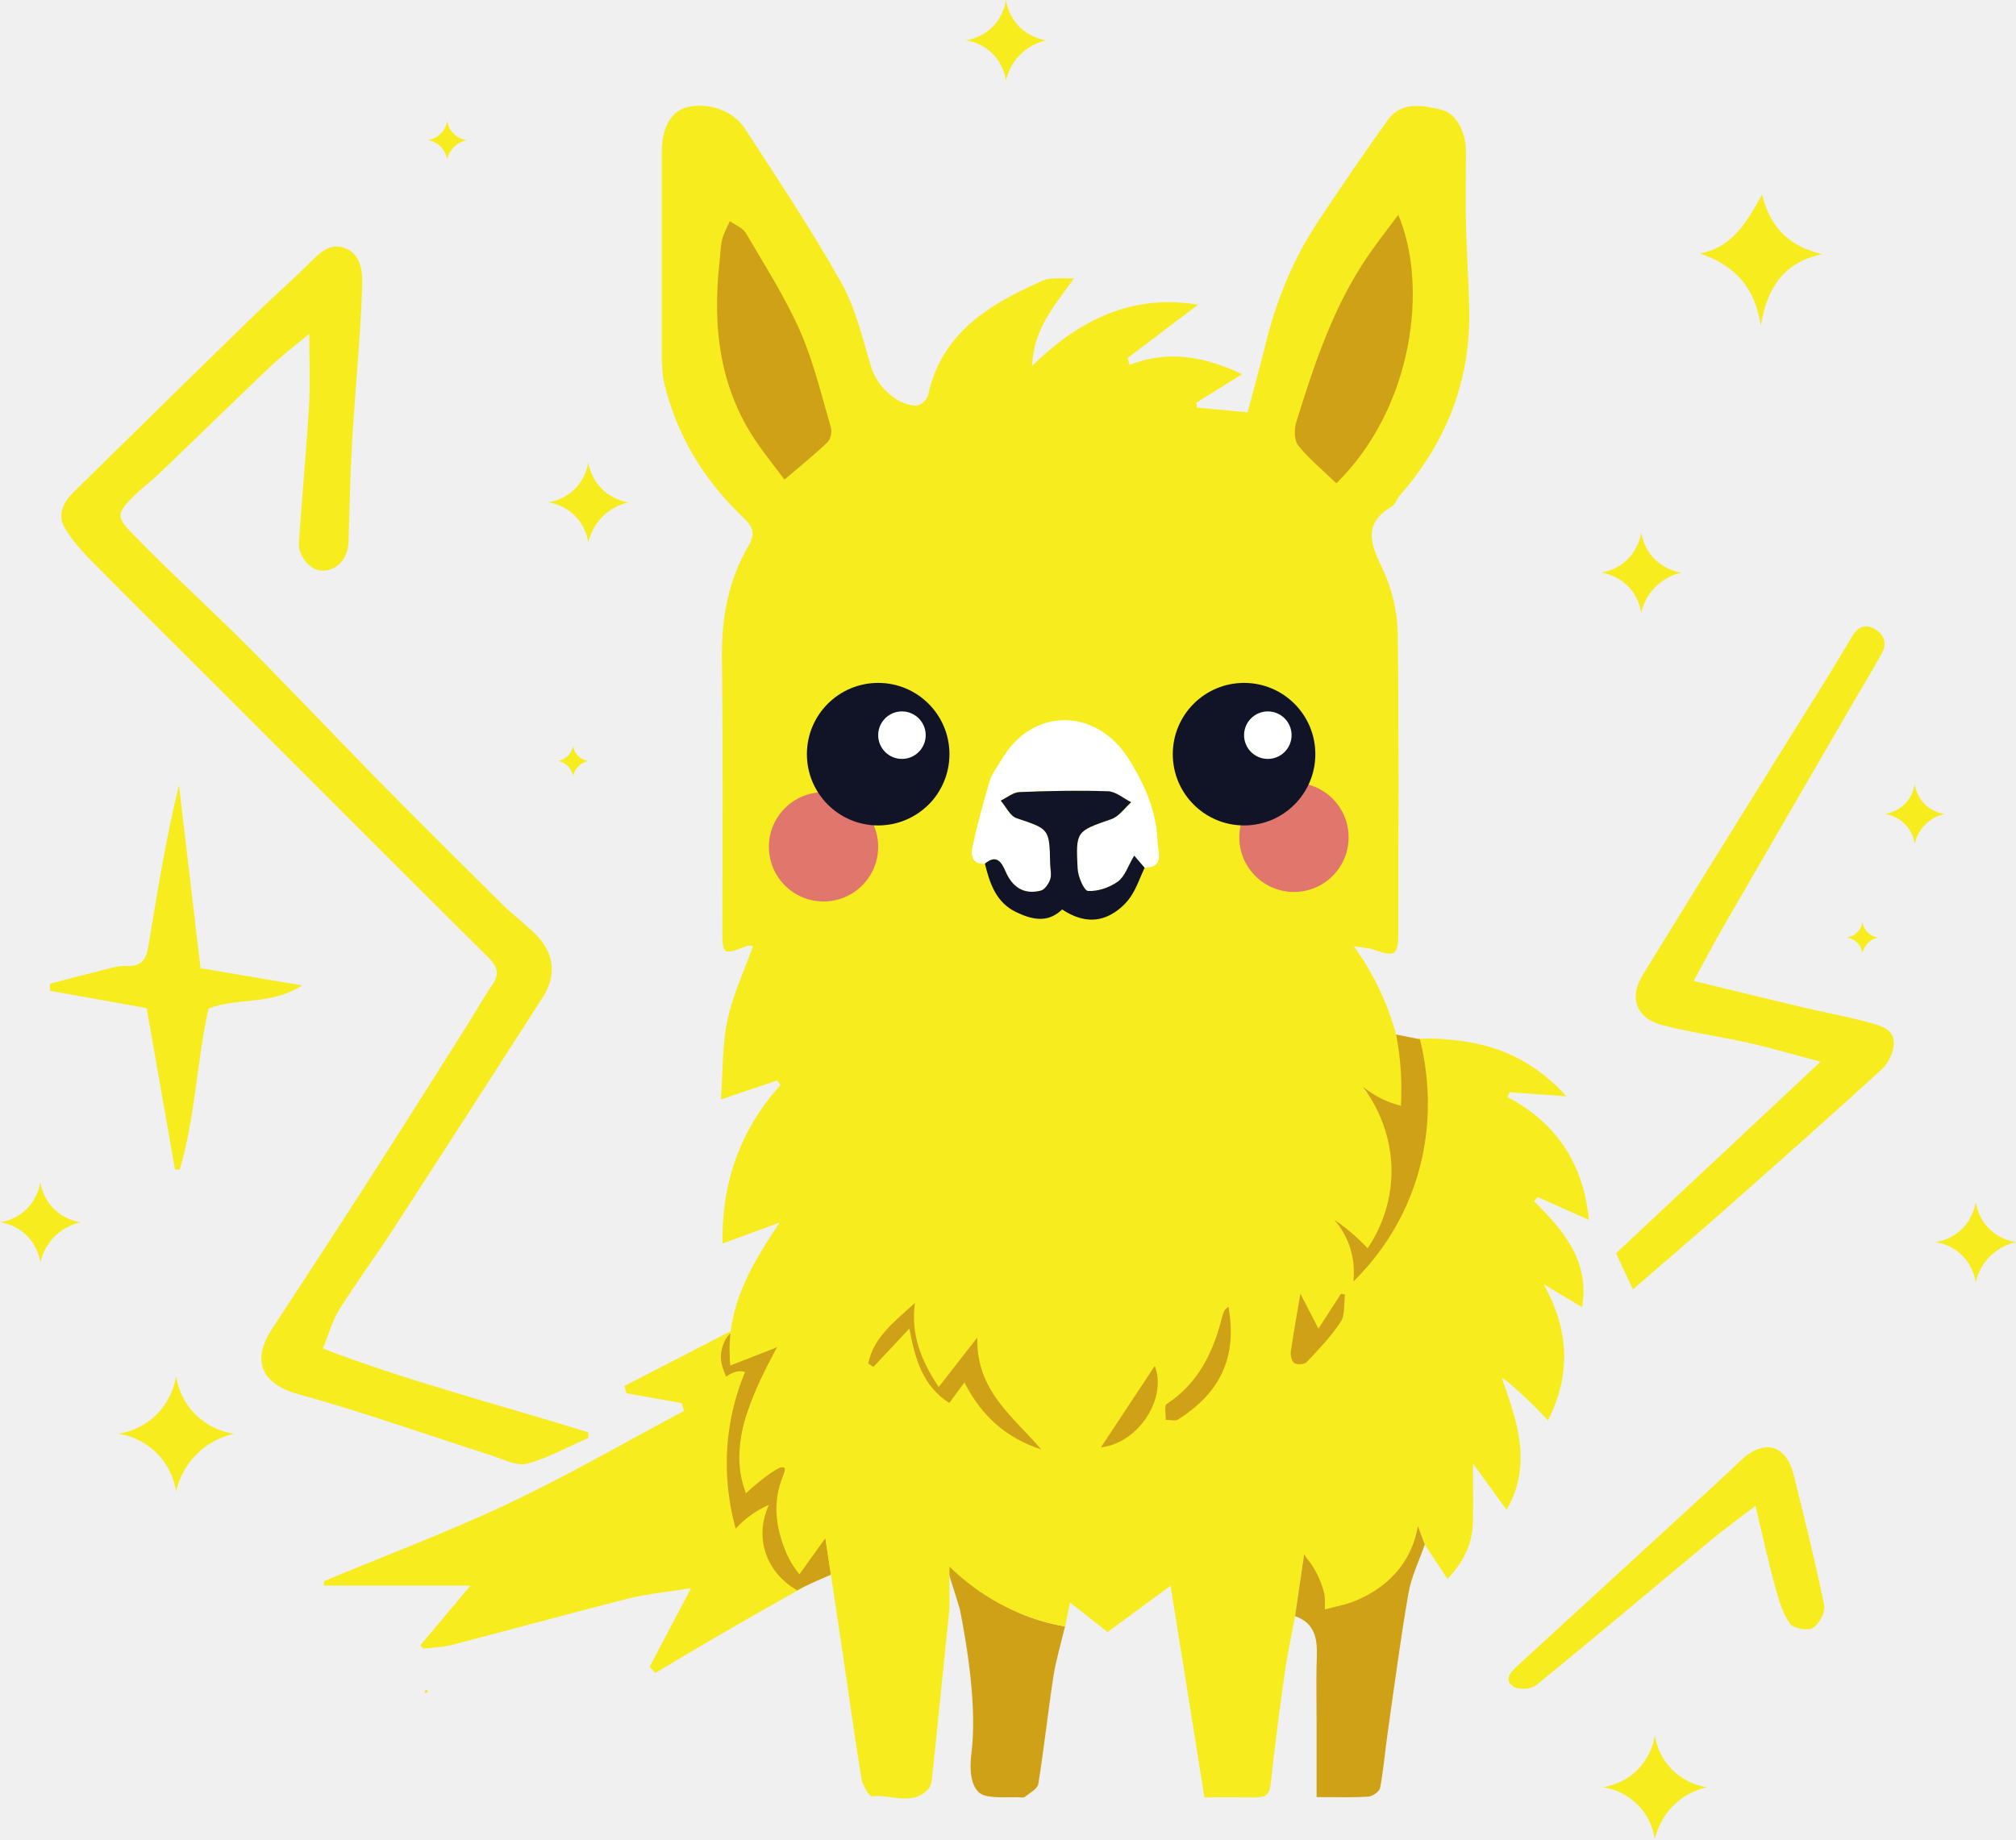
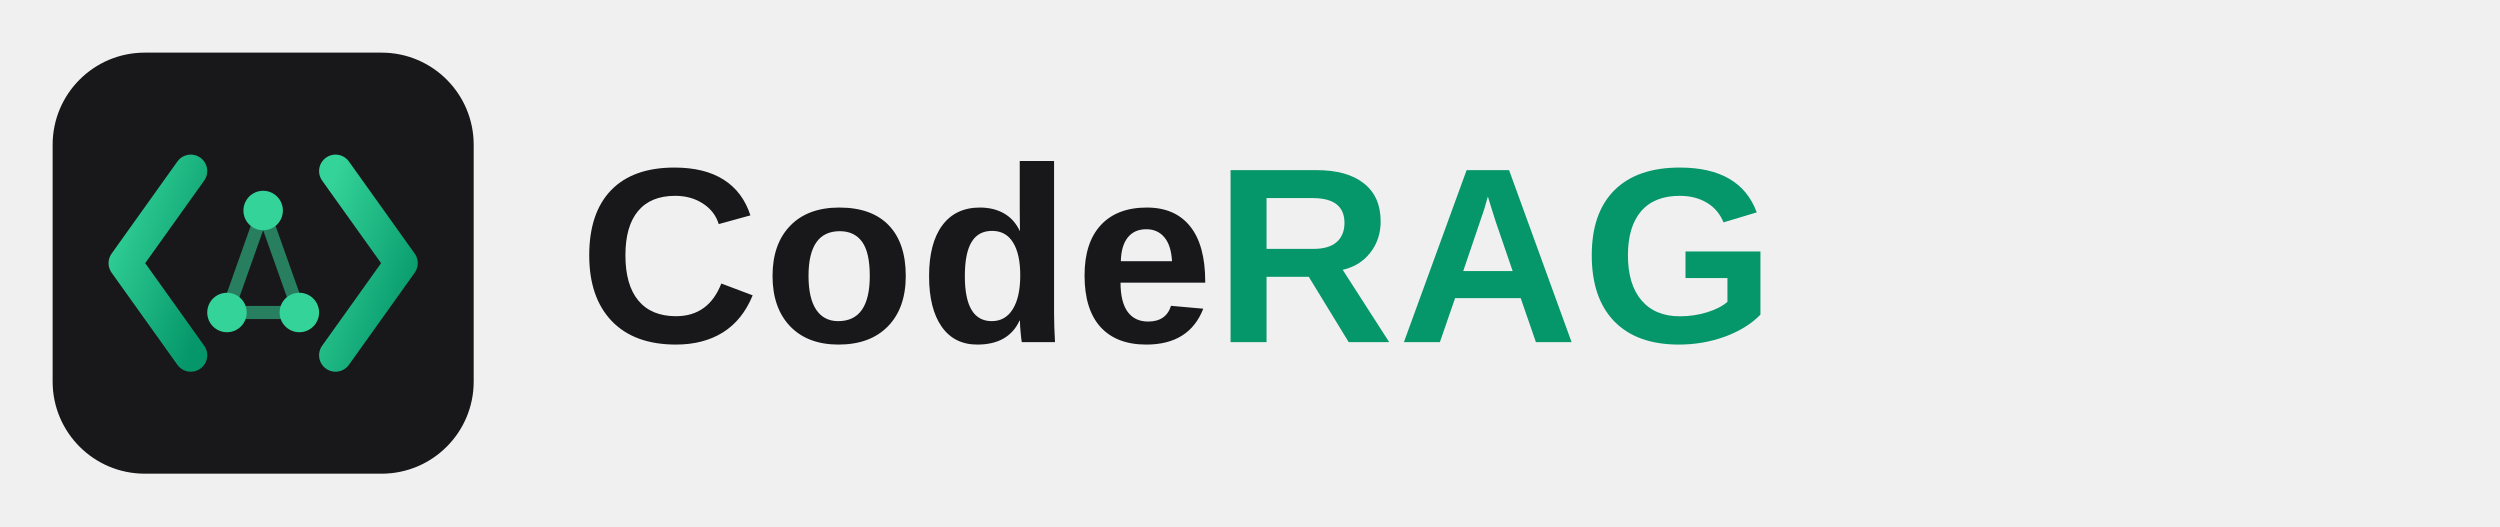
- <svg xmlns="http://www.w3.org/2000/svg" id="_图层_1" viewBox="0 0 424.26 387.12">
+ <svg xmlns="http://www.w3.org/2000/svg" viewBox="0 0 380 80">
  <defs>
-     <style>.cls-1{fill:#f0df3c;}.cls-2{fill:#101426;}.cls-3{fill:#e1776c;}.cls-4{fill:#fff;}.cls-5{fill:#cfa117;}.cls-6{fill:#f7ec1e;}</style>
+     <linearGradient id="cg" x1="0" y1="0" x2="1" y2="1">
+       <stop offset="0" stop-color="#34d399" />
+       <stop offset="1" stop-color="#059669" />
+     </linearGradient>
  </defs>
-   <path class="cls-5" d="M198.46,327.5c7.14,7.99,15.47,13.1,25.67,14.82-.83,3.52-1.9,7.01-2.45,10.58-1.16,7.5-1.95,15.06-3.17,22.55-.17,1.06-1.81,1.93-2.87,2.77-.31.24-.97.04-1.47.04-4.67.06-6.98.09-8.2-1.05-2.17-2.04-1.74-6.55-1.56-8,.73-5.79.65-14.99-2.39-30.43-.4-1.34-.81-2.69-1.24-4.05-.77-2.46-1.55-4.87-2.35-7.22Z" />
-   <path class="cls-6" d="M193.5,330.72c-2.14,1.03-4.94,2.39-7.75,3.74-4.22,2.03-5.58,2.83-6.9,2.18-2.03-.99-3.03-4.89-3.04-4.91h0c-.53-1.07-1.11-2.46-1.53-4.14-.37-1.48-.53-2.81-.59-3.91-1.75,2.45-3.47,4.84-5.46,7.63-.97-1.17-2.27-2.99-3.13-5.46-2.87-8.24,1.82-15.72-.06-16.93-.81-.52-2.81.12-8.06,5.32-3.65-9.27.41-19.26,6.13-29.91l-.22-.56c-3.42,1.34-6.21,2.43-9.17,3.59-.13-1.12-.18-2.23-.18-3.3,2.76.89,5.51,1.78,8.27,2.67.67,1.67,1.33,3.33,2,5l3,15-5,10c5.67,4,11.33,8,17,12-9.4,5.1-18.91,10.45-28.54,16.06-4.18,2.44-8.3,4.88-12.37,7.33-.39-.44-.79-.88-1.18-1.32,2.67-5.07,5.34-10.14,8.71-16.54-5.26.85-9.26,1.19-13.1,2.16-12.51,3.17-24.95,6.6-37.44,9.84-1.87.48-3.86.49-5.79.72-.22-.23-.44-.45-.66-.67,3.36-4.01,6.72-8.02,10.55-12.58h-30.83c0-.31,0-.63,0-.94,12.98-5.41,26.18-10.36,38.88-16.36,12.57-5.94,24.65-12.95,36.94-19.49-.18-.54-.36-1.08-.55-1.63-3.87-.69-7.74-1.39-11.61-2.08-.13-.52-.27-1.03-.4-1.54,7.4-3.81,14.8-7.62,22.36-11.52.87-.45,1.76-.9,2.64-1.36,1.28-.65,2.57-1.32,3.86-1.98,1.93-.99,3.87-1.99,5.82-3-.04,11.17.86,22.15,7.52,31.37,6.32,8.74,13.24,17.04,19.89,25.52Z" />
-   <path class="cls-5" d="M174.86,331.44s-6.37,2.68-7.05,3.29c-.78-.42-5.63-3.13-7-9-1.02-4.36.48-7.89,1-9-.64.28-1.31.61-2,1-2.18,1.25-3.82,2.72-5,4-1.38-5.08-2.83-13.3-1-23,.73-3.87,1.84-7.22,3-10-.88-.21-1.54-.13-2,0-.96.27-2,1-2,1,0,0-.76-1.67-1-3-.48-2.63.89-4.83,1-5,.66-1.03,1.47-1.66,2-2-.63,1.42-1.28,3.48-1.23,5.96.01.59.06,1.15.14,1.67,2.96-1.16,5.75-2.25,9.17-3.59,1.31-.68,2.61-1.36,3.92-2.04-1.36,1.65-3.15,4-5,7-2.19,3.55-4.21,6.84-5.28,11.07-.65,2.58-1.5,7.7.45,14.44,4.12-3.85,9.05-8.19,9.83-7.51.33.29-.32,1.32-1,3-.31.76-3.38,8.62-.71,16.12.46,1.3,1.35,3.29,3.13,5.46,1.99-2.79,3.71-5.18,5.46-7.63.4,2.63.79,5.22,1.17,7.76Z" />
-   <path class="cls-6" d="M323.61,251.94c3.57,1.59,7.13,3.18,10.77,4.81-1.14-11.72-6.71-20.35-17.14-25.85.16-.33.32-.67.48-1.01,3.84.27,7.69.54,11.91.84-2.91-3.26-6.12-5.79-9.59-7.68-5.84-3.18-11.16-3.81-14.42-4.18-3.61-.41-6.66-.31-8.81-.14.92,4.25,1.05,7.67,1,10-.04,1.93-.3,2.73-.56,7.88-.17,3.28-.12,4.51-.44,7.12-1.31,10.84-11.23,24.44-11.35,24.36-.02-.01.22-.46,1.35-2.36-.11-1.17-.49-3.21-2-5-.33-.39-.67-.72-1-1,.04.14.09.27.14.41.67,1.84,1.71,3.36,2.86,4.59,1.66-1.94,4.27-5.5,5.83-10.64,1.45-4.77,1.39-8.88,1.17-11.36-.17-1.67-.63-4.21-2-7-1.58-3.23-3.67-5.34-5.01-6.51,1.48,1.17,3.47,2.48,6.01,3.51,1.06.43,2.07.75,3,1,.07-4.12-.28-9.69-2-16-2.3-8.44-6.09-14.69-8.89-18.57,1.88.31,3.18.34,4.34.76,4.24,1.57,5,1.1,5-3.44.01-21.09.17-42.17-.12-63.25-.07-4.4-1.14-9.11-3-13.09-2.45-5.22-4.72-9.65,1.7-13.49.77-.46,1.09-1.61,1.73-2.35,9.6-10.98,14.77-23.68,14.63-38.35-.06-6.2-.55-12.38-.69-18.58-.12-5.11-.01-10.23-.01-15.35,0-4.23-1.95-8.16-5.21-8.93-3.91-.93-8.34-1.83-11.23,2.17-4.96,6.85-9.67,13.88-14.38,20.9-5.23,7.79-8.82,16.32-11.12,25.41-1.3,5.16-2.69,10.29-3.99,15.21-3.92-.36-7.3-.68-10.68-.99-.04-.35-.08-.7-.12-1.04,3.02-1.88,6.03-3.76,9.62-6-8.21-3.87-15.72-5.03-23.71-1.96-.12-.48-.25-.96-.37-1.45,5-3.78,10-7.56,14.82-11.21-13.56-2.28-24.79,2.92-34.92,12.89.26-7.94,4.89-12.84,8.8-18.43-1.98,0-3.35-.08-4.71.03-.84.07-1.69.36-2.46.71-10.95,4.91-20.77,10.9-23.54,23.92-.19.87-1.57,2.1-2.4,2.11-4.02.05-8.29-4-9.5-7.93-1.87-6.06-3.29-12.46-6.34-17.89-6.28-11.17-13.4-21.87-20.4-32.61-2.58-3.94-8.3-5.55-12.53-4.22-2.92.92-4.76,4.23-4.86,8.78v44.33c.13,1.47.09,2.98.42,4.41,2.61,11.33,8.45,20.83,16.81,28.78,2.04,1.94,2.5,3.41.99,5.95-4.29,7.29-5.67,15.26-5.56,23.71.22,18.57.13,37.15.09,55.73-.02,6.72-.13,6.72,5.21,4.68.17-.06.39-.01,1.26-.01-1.91,5.38-4.3,10.38-5.4,15.66-1.12,5.32-.96,10.91-1.38,16.67,4.48-1.51,8.16-2.75,11.85-3.99.22.32.45.65.67.98-8.55,9.5-12.38,20.63-12.18,33.33,4.19-1.53,8.1-2.96,12.02-4.4-4.9,7.32-9.26,14.46-10.3,22.85-.16,1.27-.24,2.56-.23,3.89,0,1.07.05,2.18.18,3.3,2.96-1.16,5.75-2.25,9.17-3.59.22-.09.44-.17.66-.26-.15.27-.3.55-.44.82-5.72,10.65-9.78,20.64-6.13,29.91,3.65-3.22,7.24-6.02,8.06-5.32.52.45-.59,1.89-1.23,4.81-1.23,5.61.63,10.46,1.29,12.12.55,1.38,1.49,3.35,3.13,5.46,1.99-2.79,3.71-5.18,5.46-7.63.4,2.63.79,5.22,1.17,7.76.04.23.07.45.1.67.85,5.58,1.67,10.99,2.47,16.4,1.28,8.61,2.44,17.24,3.86,25.82.23,1.4,1.63,3.82,2.25,3.74,3.94-.49,8.38,2.16,11.83-1.54.46-.49.65-1.35.73-2.06.56-5.01,1.06-10.03,1.58-15.05.71-6.96,1.42-13.91,2.13-20.87v-8.82c3.18,3.11,8.33,7.28,15.61,10.14,3.17,1.25,6.14,2,8.72,2.46.3-1.46.61-2.93,1.05-5.06,2.73,2.16,5.07,4,7.89,6.23,3.92-2.89,8.29-6.09,13.26-9.75,2.43,15.16,4.78,29.83,7.13,44.53,3.84,0,7.33-.03,10.82.01,1.89.03,2.87-.5,3.11-2.69.84-7.81,1.85-15.6,2.95-23.37.57-4.05,1.45-8.05,2.19-12.07.63-4.35,1.27-8.7,1.9-13.05.6,4.21,1.58,7.44,2.37,9.62.5,1.39.96,2.43,2,3,.68.37,2.16.86,6-1,2.46-1.19,7.6-3.78,11-10,.84-1.54,2.01-4.09,2.57-7.56.68,1.83,1.06,2.87,1.45,3.91,1.55,2.34,3.11,4.69,4.79,7.22,2.99-3.12,5.1-6.78,5.31-11.26.19-4.08.04-8.17.04-13.02,2.52,3.46,4.68,6.44,7.09,9.75,5.51-9.58,2.21-18.65-1-27.71.41-.25,6.87,5.68,9.69,8.9,4.83-9.42,4.57-18.94-.91-28.68,2.68,1.6,5.35,3.2,8.1,4.84,1.67-9.63-3.88-16.12-10.12-22.31.26-.29.53-.58.79-.87Z" />
-   <path class="cls-6" d="M272.79,88.87c3.81-12.23,7.81-24.4,15.16-35.1,1.91-2.78,4.01-5.44,6.32-8.54,6.29,14.77,3.29,40.42-13.02,56.5-2.83-2.73-5.73-5.11-8.04-7.96-.86-1.07-.88-3.41-.42-4.9Z" />
-   <path class="cls-6" d="M159.87,94.01c-8.4-11.69-9.99-24.88-8.47-38.74.18-1.61.19-3.26.57-4.81.32-1.35,1.06-2.61,1.61-3.9,1.16.83,2.73,1.41,3.39,2.52,3.96,6.76,8.22,13.42,11.37,20.55,2.86,6.45,4.49,13.44,6.49,20.25.28.94-.02,2.55-.69,3.19-2.67,2.59-5.59,4.91-9.05,7.88-1.83-2.43-3.58-4.65-5.22-6.94Z" />
-   <path class="cls-6" d="M164.09,178.9c-.84-3.99,1.34-7.49,5.93-9.6,1.11-.51,2.17-1.1,3.26-1.65-5.81-10.18-.55-22.05,10.22-23.07,7.55-.71,14.74,5.74,15.6,14,.78,7.48-4.08,13.4-11.92,14.47-1.48.2-2.98.19-4.47.29.15,2.31.81,4.74.34,6.92-.92,4.31-5.36,7.25-9.43,6.88-4.34-.39-8.67-4.13-9.53-8.24Z" />
-   <path class="cls-6" d="M202.96,290.95c-1.2,1.64-2.04,2.78-3.18,4.33-5.61-3.59-7.19-9.27-8.4-15.67-2.63,2.8-5.09,5.43-7.56,8.07-.37-.24-.73-.48-1.1-.72,1.16-5.66,5.71-8.89,9.82-12.74-.89,6.57,1.24,12.05,5.01,17.71,2.64-3.39,4.95-6.36,8.12-10.43-.25,11.39,7.69,16.72,13.43,23.55-7.22-2.35-12.5-6.92-16.14-14.1Z" />
-   <path class="cls-6" d="M231.69,304.63c3.88-5.87,7.45-11.28,11.33-17.14,2.67,6.84-3.5,16.29-11.33,17.14Z" />
-   <path class="cls-6" d="M240.87,182.65c-1,2.12-1.74,4.43-3.08,6.31-1.1,1.54-2.74,2.95-4.45,3.77-3.42,1.64-6.75.72-9.83-1.3-3.03,2.95-6.36,2.13-9.61.59-4.27-2.02-5.61-6.05-6.63-10.23-2.62.19-3.04-1.66-2.65-3.44,1.04-4.71,2.29-9.38,3.67-14,.45-1.52,1.54-2.84,2.35-4.25,6.51-11.39,20.17-11.34,27.11-.03,3.26,5.31,5.65,10.87,5.86,17.11.06,1.99,1.59,5.4-2.74,5.47Z" />
-   <path class="cls-6" d="M247.96,298.76c-.63.4-1.74.07-2.62.08.04-1.15-.37-2.96.18-3.32,6.71-4.38,9.84-10.94,11.7-18.35.12-.48.29-.95.5-1.4.1-.19.34-.32.8-.73,2.16,11.87-2.95,18.86-10.56,23.72Z" />
-   <path class="cls-6" d="M262.85,177.75c-.09-1.49,0-3,.01-4.49-7.59-.8-13.19-5.67-14.28-12.42-.96-6,2.37-11.99,8.28-14.87,5.37-2.62,10.78-1.56,15.26,2.99,4.61,4.69,5.78,10.84,3.03,16.01-.4.77-.88,1.5-1.33,2.24,1.75,1.17,3.45,2.43,5.26,3.49,2.57,1.52,3.47,3.74,3.32,6.6-.27,4.96-5.38,9.9-10.41,10-4.69.1-8.81-4.18-9.14-9.55Z" />
-   <path class="cls-6" d="M282.16,278.19c-2,3.07-4.61,5.77-7.14,8.46-.48.51-1.98.63-2.61.26-.56-.34-.86-1.65-.74-2.46.59-4.17,1.36-8.32,2-12.14.92,1.78,2.24,4.32,3.8,7.34,1.74-2.69,3.24-5.01,4.74-7.34.28.04.56.09.84.13-.26,1.94.07,4.26-.89,5.75Z" />
-   <path class="cls-6" d="M65.1,70.25c-2.83,2.36-5.55,4.39-8,6.71-7.76,7.37-15.4,14.86-23.12,22.27-1.96,1.88-4.16,3.51-6.08,5.43-3.51,3.52-3.31,4.29.22,7.93,7.76,8,16.07,15.46,23.94,23.36,9.31,9.34,18.35,18.95,27.6,28.36,8.52,8.66,17.15,17.22,25.78,25.77,2.28,2.26,4.87,4.21,7.17,6.45,4.04,3.95,4.62,8.67,1.61,13.37-10.42,16.24-20.86,32.47-31.36,48.65-3.71,5.72-7.78,11.22-11.41,16.99-1.46,2.32-2.19,5.1-3.51,8.29,18.27,7,37.23,11.82,55.86,17.64,0,.39,0,.79,0,1.18-4.27,1.87-8.42,4.23-12.88,5.41-2.17.57-4.96-.92-7.4-1.7-13.64-4.35-27.15-9.18-40.94-12.99-6.23-1.72-10.34-6-5.36-13.62,6.57-10.07,13.17-20.12,19.67-30.23,7.09-11.04,14.09-22.14,21.1-33.22,1.9-3,3.64-6.11,5.63-9.05,1.55-2.29,1.08-3.81-.85-5.73-18.6-18.46-37.09-37.02-55.62-55.55-9.27-9.26-18.59-18.47-27.79-27.8-2.16-2.19-4.3-4.57-5.81-7.22-1.49-2.61-.18-5.27,1.81-7.24,12.57-12.4,25.19-24.75,37.84-37.07,3.73-3.64,7.67-7.07,11.37-10.73,2.35-2.33,4.75-5.12,8.26-3.6,3.6,1.56,3.47,5.72,3.36,8.8-.38,10.48-1.44,20.94-2.06,31.42-.42,7.18-.57,14.39-.79,21.58-.11,3.5-2.45,6.06-5.6,6-2.44-.05-5.02-2.98-4.83-5.97.64-9.6,1.56-19.19,2.13-28.8.28-4.77.05-9.57.05-15.1Z" />
-   <circle class="cls-3" cx="272.31" cy="176.23" r="11.5" />
-   <circle class="cls-3" cx="173.31" cy="178.23" r="11.5" />
-   <path class="cls-6" d="M343.64,271.37c-1.31-2.8-2.41-5.13-3.56-7.59,14.08-13.18,28.22-26.42,43.05-40.32-5.46-1.44-10.16-2.84-14.93-3.91-6.08-1.37-12.27-2.24-18.31-3.77-5.44-1.38-7.17-5.7-4.26-10.45,9.73-15.89,19.6-31.68,29.43-47.52,4.91-7.91,9.94-15.75,14.65-23.77,1.24-2.11,2.75-2.69,4.5-1.82,1.96.97,3.14,2.87,1.86,5.2-1.95,3.53-4.05,6.97-6.07,10.46-9.05,15.61-18.12,31.22-27.14,46.85-2.13,3.69-4.11,7.47-6.44,11.73,8.21,1.99,15.65,3.82,23.11,5.58,4.52,1.07,9.1,1.88,13.57,3.11,2.36.64,5.48,1.28,5.46,4.4-.02,1.87-1.15,4.23-2.56,5.52-11.13,10.17-22.43,20.16-33.73,30.15-6.09,5.38-12.28,10.65-18.64,16.16Z" />
-   <path class="cls-6" d="M369.44,316.93c-3.54,2.72-6.6,4.91-9.48,7.31-12.22,10.15-24.35,20.41-36.67,30.44-1.06.86-3.78,1.04-4.82.29-2.16-1.58-.41-3.19,1.01-4.49,12.23-11.21,24.46-22.42,36.68-33.64,3.38-3.1,6.77-6.18,10.07-9.35,4.9-4.72,9.62-3.56,11.25,2.96,2.27,9.1,4.53,18.21,6.41,27.39.3,1.45-1.04,3.99-2.36,4.79-1.1.67-4.12.12-4.85-.91-1.54-2.18-2.35-4.97-3.07-7.61-1.47-5.41-2.67-10.89-4.18-17.16Z" />
-   <path class="cls-6" d="M36.82,246.1c-1.96-11.15-3.92-22.3-5.96-33.92-6.47-1.16-13.4-2.4-20.34-3.64,0-.5,0-1,.01-1.5,3.21-.83,6.41-1.7,9.63-2.47,2.13-.52,4.32-1.36,6.44-1.25,4.17.2,4.37-2.68,4.83-5.43,1.81-10.86,3.56-21.73,6.23-32.63,1.49,12.62,2.98,25.24,4.54,38.51,6.64,1.13,13.55,2.3,21.35,3.63-6.49,4.26-13.81,2.49-19.67,4.89-2.52,11.41-2.79,22.95-6.07,33.91l-.99-.09Z" />
-   <path class="cls-5" d="M272.54,340.16c.64-4.35,1.27-8.7,1.91-13.05.12.21.24.42.37.62,1.63,1.95,2.52,3.79,3,5,.46,1.16.97,2.46,1,4,0,.41,0,2,0,2h0s3.53-.88,4-1c1.86-.48,8.53-2.69,12.61-8.89.96-1.46,2.34-4,2.96-7.67.68,1.83,1.06,2.87,1.45,3.91-1.18,3.42-2.83,6.76-3.44,10.27-1.69,9.74-2.97,19.55-4.37,29.34-.55,3.87-.87,7.78-1.59,11.62-.15.77-1.62,1.78-2.54,1.83-3.45.22-6.93.09-10.83.09,0-5.65,0-11.08,0-16.52,0-3.74-.09-7.48,0-11.21.11-4.2.6-8.49-4.53-10.36Z" />
-   <path class="cls-6" d="M370.55,68.52c-1.16-7.78-5.23-12.65-12.84-15.16,6.74-1.27,9.74-6.32,13.11-12.41,1.82,7.35,6.06,10.95,12.64,12.56-8.34,1.71-11.63,7.39-12.9,15.02Z" />
-   <path class="cls-1" d="M90.13,356.09c-.27.08-.54.16-.81.24.1-.25.2-.5.3-.75.17.17.34.34.51.51Z" />
-   <path class="cls-4" d="M207.27,181.78c-2.61.19-3.04-1.66-2.65-3.43,1.04-4.71,2.29-9.38,3.67-14.01.45-1.51,1.55-2.84,2.35-4.24,6.51-11.39,20.17-11.35,27.11-.04,3.26,5.31,5.66,10.87,5.86,17.11.06,2,1.6,5.4-2.73,5.47-.67-.77-1.33-1.55-2.19-2.55-1.31,2.2-1.96,4.38-3.43,5.45-1.73,1.26-4.19,2.09-6.28,1.99-.84-.04-2.11-3.01-2.2-4.7-.42-7.97-.26-7.85,7.15-10.45,1.59-.56,2.76-2.33,4.12-3.54-1.62-.8-3.22-2.24-4.87-2.3-6.21-.22-12.44-.09-18.65.17-1.33.05-2.62,1.17-3.93,1.8,1.1,1.27,1.96,3.23,3.33,3.69,6.88,2.31,6.92,2.17,7.07,9.52.02,1.12.35,2.33.02,3.33-.31.94-1.15,2.19-1.99,2.4-3.55.89-5.97-.71-7.4-4-.87-2.01-1.91-3.72-4.36-1.67Z" />
-   <path class="cls-5" d="M281.24,101.73c-2.83-2.73-5.72-5.11-8.03-7.96-.87-1.07-.88-3.41-.42-4.9,3.8-12.23,7.81-24.4,15.15-35.1,1.91-2.79,4.02-5.44,6.32-8.55,6.29,14.77,3.3,40.42-13.02,56.5Z" />
-   <path class="cls-5" d="M165.09,100.94c-1.83-2.43-3.58-4.65-5.22-6.94-8.39-11.69-9.99-24.88-8.46-38.75.18-1.61.19-3.25.56-4.81.33-1.35,1.06-2.6,1.62-3.9,1.15.83,2.73,1.41,3.38,2.53,3.96,6.76,8.22,13.41,11.38,20.55,2.85,6.45,4.48,13.45,6.49,20.25.28.94-.02,2.55-.69,3.19-2.67,2.59-5.6,4.91-9.06,7.88Z" />
-   <path class="cls-2" d="M173.28,167.65c-5.81-10.18-.55-22.05,10.22-23.07,7.55-.71,14.74,5.74,15.6,14,.78,7.48-4.08,13.4-11.92,14.47-1.48.2-2.98.2-4.47.29-3.14-1.89-6.28-3.79-9.43-5.68ZM188.25,149.88c-3.21-.05-5.38,1.91-5.25,4.96.12,2.92,1.79,4.55,4.72,4.69,2.91.14,5.87-2.43,5.97-5.08.09-2.25-2.63-4.53-5.44-4.57Z" />
-   <path class="cls-2" d="M262.86,173.25c-7.59-.8-13.19-5.67-14.28-12.41-.97-6,2.37-12,8.27-14.88,5.37-2.62,10.78-1.56,15.26,3,4.61,4.69,5.79,10.84,3.04,16.01-.41.77-.89,1.49-1.33,2.24-3.65,2.01-7.31,4.03-10.96,6.05ZM265.57,159.61c2.97-.07,5.71-2.61,5.54-5.44-.2-3.17-2.67-3.99-5.25-4.16-2.83-.18-5.18,2.35-5.22,5.24-.04,2.64,1.99,4.43,4.94,4.36Z" />
-   <path class="cls-2" d="M207.27,181.78c2.45-2.05,3.49-.34,4.36,1.67,1.43,3.29,3.85,4.9,7.4,4,.84-.21,1.68-1.46,1.99-2.4.32-1,0-2.21-.02-3.33-.15-7.34-.2-7.21-7.07-9.52-1.37-.46-2.23-2.42-3.33-3.69,1.31-.63,2.6-1.74,3.93-1.8,6.21-.25,12.44-.38,18.65-.17,1.65.06,3.25,1.5,4.87,2.3-1.36,1.21-2.53,2.98-4.12,3.54-7.41,2.59-7.57,2.48-7.15,10.45.09,1.69,1.36,4.67,2.2,4.7,2.09.1,4.55-.73,6.28-1.99,1.47-1.07,2.12-3.25,3.43-5.45.86,1,1.53,1.78,2.19,2.55-1,2.12-1.74,4.42-3.08,6.3-1.1,1.55-2.74,2.95-4.45,3.77-3.42,1.64-6.76.72-9.83-1.3-3.03,2.95-6.36,2.13-9.62.59-4.27-2.02-5.61-6.05-6.63-10.23Z" />
-   <path class="cls-5" d="M182.72,286.96c1.16-5.67,5.71-8.9,9.82-12.74-.89,6.57,1.24,12.05,5.01,17.71,2.64-3.39,4.95-6.36,8.12-10.43-.25,11.39,7.69,16.72,13.43,23.55-7.22-2.35-12.51-6.92-16.14-14.1-1.2,1.64-2.05,2.78-3.19,4.34-5.6-3.59-7.19-9.27-8.4-15.67-2.62,2.8-5.09,5.43-7.56,8.07-.37-.24-.73-.48-1.1-.71Z" />
-   <path class="cls-5" d="M258.52,275.04c2.16,11.87-2.96,18.85-10.57,23.71-.63.4-1.73.07-2.62.08.04-1.14-.37-2.96.18-3.32,6.7-4.38,9.83-10.93,11.69-18.34.12-.48.3-.95.51-1.4.09-.19.34-.32.8-.73Z" />
-   <path class="cls-5" d="M273.67,272.31c.92,1.78,2.24,4.32,3.79,7.33,1.74-2.69,3.24-5.01,4.74-7.33.28.04.56.08.84.13-.26,1.94.07,4.26-.89,5.75-2,3.08-4.61,5.78-7.14,8.47-.48.51-1.98.63-2.61.25-.56-.34-.86-1.65-.75-2.45.6-4.17,1.36-8.32,2.01-12.14Z" />
-   <path class="cls-5" d="M243.02,287.48c2.68,6.85-3.5,16.3-11.33,17.14,3.88-5.88,7.45-11.28,11.33-17.14Z" />
-   <path class="cls-4" d="M188.25,149.88c2.81.04,5.53,2.32,5.44,4.57-.11,2.65-3.06,5.22-5.97,5.08-2.94-.14-4.61-1.76-4.72-4.69-.12-3.05,2.04-5,5.25-4.96Z" />
-   <path class="cls-4" d="M265.57,159.61c-2.95.07-4.97-1.72-4.94-4.36.04-2.89,2.39-5.42,5.22-5.24,2.58.17,5.05.99,5.25,4.16.18,2.83-2.57,5.37-5.54,5.44Z" />
-   <path class="cls-5" d="M293.81,217.73c.45,2.34.83,5.03,1,8,.15,2.55.12,4.9,0,7-.91-.23-1.92-.55-3-1-2.14-.9-3.8-2.03-5-3,1.53,2.02,6.44,9.04,6,19-.33,7.4-3.45,12.71-5,15-.61-.66-1.28-1.33-2-2-1.71-1.6-3.41-2.92-5-4,.91,1.06,2.13,2.72,3,5,1.3,3.39,1.18,6.4,1,8,3.48-3.43,8.55-9.35,12-18,5.86-14.71,3.28-27.93,2-33-1.67-.33-3.33-.67-5-1Z" />
-   <path class="cls-6" d="M123.81,114.21c-.12-.84-.6-3.43-2.83-5.66-.6-.6-2.53-2.38-5.66-2.83.84-.12,3.43-.6,5.66-2.83.6-.6,2.38-2.53,2.83-5.66.12.84.6,3.43,2.83,5.66.6.6,2.53,2.38,5.66,2.83-.96.21-3.35.87-5.49,3s-2.79,4.52-3,5.49Z" />
-   <path class="cls-6" d="M94.1,33.57c-.06-.4-.29-1.64-1.36-2.71-.29-.29-1.21-1.14-2.71-1.36.4-.06,1.64-.29,2.71-1.36.29-.29,1.14-1.21,1.36-2.71.06.4.29,1.64,1.36,2.71.29.29,1.21,1.14,2.71,1.36-.46.1-1.61.42-2.63,1.44s-1.34,2.17-1.44,2.63Z" />
-   <path class="cls-6" d="M211.71,16.97c-.12-.84-.6-3.43-2.83-5.66-.6-.6-2.53-2.38-5.66-2.83.84-.12,3.43-.6,5.66-2.83.6-.6,2.38-2.53,2.83-5.66.12.84.6,3.43,2.83,5.66.6.6,2.53,2.38,5.66,2.83-.96.21-3.35.87-5.49,3s-2.79,4.52-3,5.49Z" />
-   <path class="cls-6" d="M345.39,129c-.12-.84-.6-3.43-2.83-5.66-.6-.6-2.53-2.38-5.66-2.83.84-.12,3.43-.6,5.66-2.83.6-.6,2.38-2.53,2.83-5.66.12.84.6,3.43,2.83,5.66.6.6,2.53,2.38,5.66,2.83-.96.21-3.35.87-5.49,3s-2.79,4.52-3,5.49Z" />
-   <path class="cls-6" d="M402.94,177.59c-.09-.62-.44-2.53-2.09-4.18-.44-.44-1.87-1.76-4.18-2.09.62-.09,2.53-.44,4.18-2.09.44-.44,1.76-1.87,2.09-4.18.09.62.44,2.53,2.09,4.18.44.44,1.87,1.76,4.18,2.09-.71.16-2.48.64-4.05,2.22s-2.06,3.34-2.22,4.05Z" />
-   <path class="cls-6" d="M391.94,200.59c-.05-.32-.23-1.32-1.09-2.18-.23-.23-.98-.92-2.18-1.09.32-.05,1.32-.23,2.18-1.09.23-.23.92-.98,1.09-2.18.05.32.23,1.32,1.09,2.18.23.23.98.92,2.18,1.09-.37.08-1.29.33-2.11,1.16s-1.07,1.74-1.16,2.11Z" />
-   <path class="cls-6" d="M415.78,269.92c-.12-.84-.6-3.43-2.83-5.66-.6-.6-2.53-2.38-5.66-2.83.84-.12,3.43-.6,5.66-2.83.6-.6,2.38-2.53,2.83-5.66.12.84.6,3.43,2.83,5.66.6.6,2.53,2.38,5.66,2.83-.96.21-3.35.87-5.49,3s-2.79,4.52-3,5.49Z" />
-   <path class="cls-6" d="M348.26,387.12c-.15-1.08-.77-4.43-3.66-7.31-.77-.77-3.28-3.08-7.31-3.66,1.08-.15,4.43-.77,7.31-3.66.77-.77,3.08-3.28,3.66-7.31.15,1.08.77,4.43,3.66,7.31.77.77,3.28,3.08,7.31,3.66-1.24.27-4.34,1.12-7.09,3.88s-3.61,5.85-3.88,7.09Z" />
-   <path class="cls-6" d="M120.58,163.37c-.05-.32-.23-1.29-1.07-2.14-.23-.23-.96-.9-2.14-1.07.32-.05,1.29-.23,2.14-1.07.23-.23.9-.96,1.07-2.14.05.32.23,1.29,1.07,2.14.23.23.96.9,2.14,1.07-.36.08-1.27.33-2.07,1.13s-1.05,1.71-1.13,2.07Z" />
-   <path class="cls-6" d="M8.49,265.73c-.12-.84-.6-3.43-2.83-5.66-.6-.6-2.53-2.38-5.66-2.83.84-.12,3.43-.6,5.66-2.83.6-.6,2.38-2.53,2.83-5.66.12.84.6,3.43,2.83,5.66.6.6,2.53,2.38,5.66,2.83-.96.21-3.35.87-5.49,3s-2.79,4.52-3,5.49Z" />
-   <path class="cls-6" d="M37.05,313.97c-.17-1.2-.86-4.93-4.07-8.14-.86-.86-3.65-3.43-8.14-4.07,1.2-.17,4.93-.86,8.14-4.07.86-.86,3.43-3.65,4.07-8.14.17,1.2.86,4.93,4.07,8.14.86.86,3.65,3.43,8.14,4.07-1.38.3-4.82,1.25-7.89,4.32s-4.01,6.51-4.32,7.89Z" />
-   <circle class="cls-2" cx="184.81" cy="158.73" r="15" />
-   <circle class="cls-4" cx="189.81" cy="154.73" r="5" />
-   <circle class="cls-2" cx="261.81" cy="158.73" r="15" />
-   <circle class="cls-4" cx="266.81" cy="154.73" r="5" />
+   <g transform="translate(8,8)">
+     <rect width="64" height="64" rx="14" fill="#18181b" />
+     <path d="M21 18 L11 32 L21 46" fill="none" stroke="url(#cg)" stroke-width="5" stroke-linecap="round" stroke-linejoin="round" />
+     <path d="M43 18 L53 32 L43 46" fill="none" stroke="url(#cg)" stroke-width="5" stroke-linecap="round" stroke-linejoin="round" />
+     <path d="M32 24 L26.5 39.5 L37.5 39.5 Z" fill="none" stroke="#34d399" stroke-width="2" stroke-opacity="0.55" />
+     <circle cx="32" cy="24" r="3" fill="#34d399" />
+     <circle cx="26.5" cy="39.5" r="3" fill="#34d399" />
+     <circle cx="37.5" cy="39.5" r="3" fill="#34d399" />
+   </g>
+   <text x="88" y="52" font-family="'Segoe UI', 'Helvetica Neue', Arial, sans-serif" font-size="38" font-weight="700" letter-spacing="0.5" fill="#18181b">Code<tspan fill="#059669">RAG</tspan>
+   </text>
</svg>
